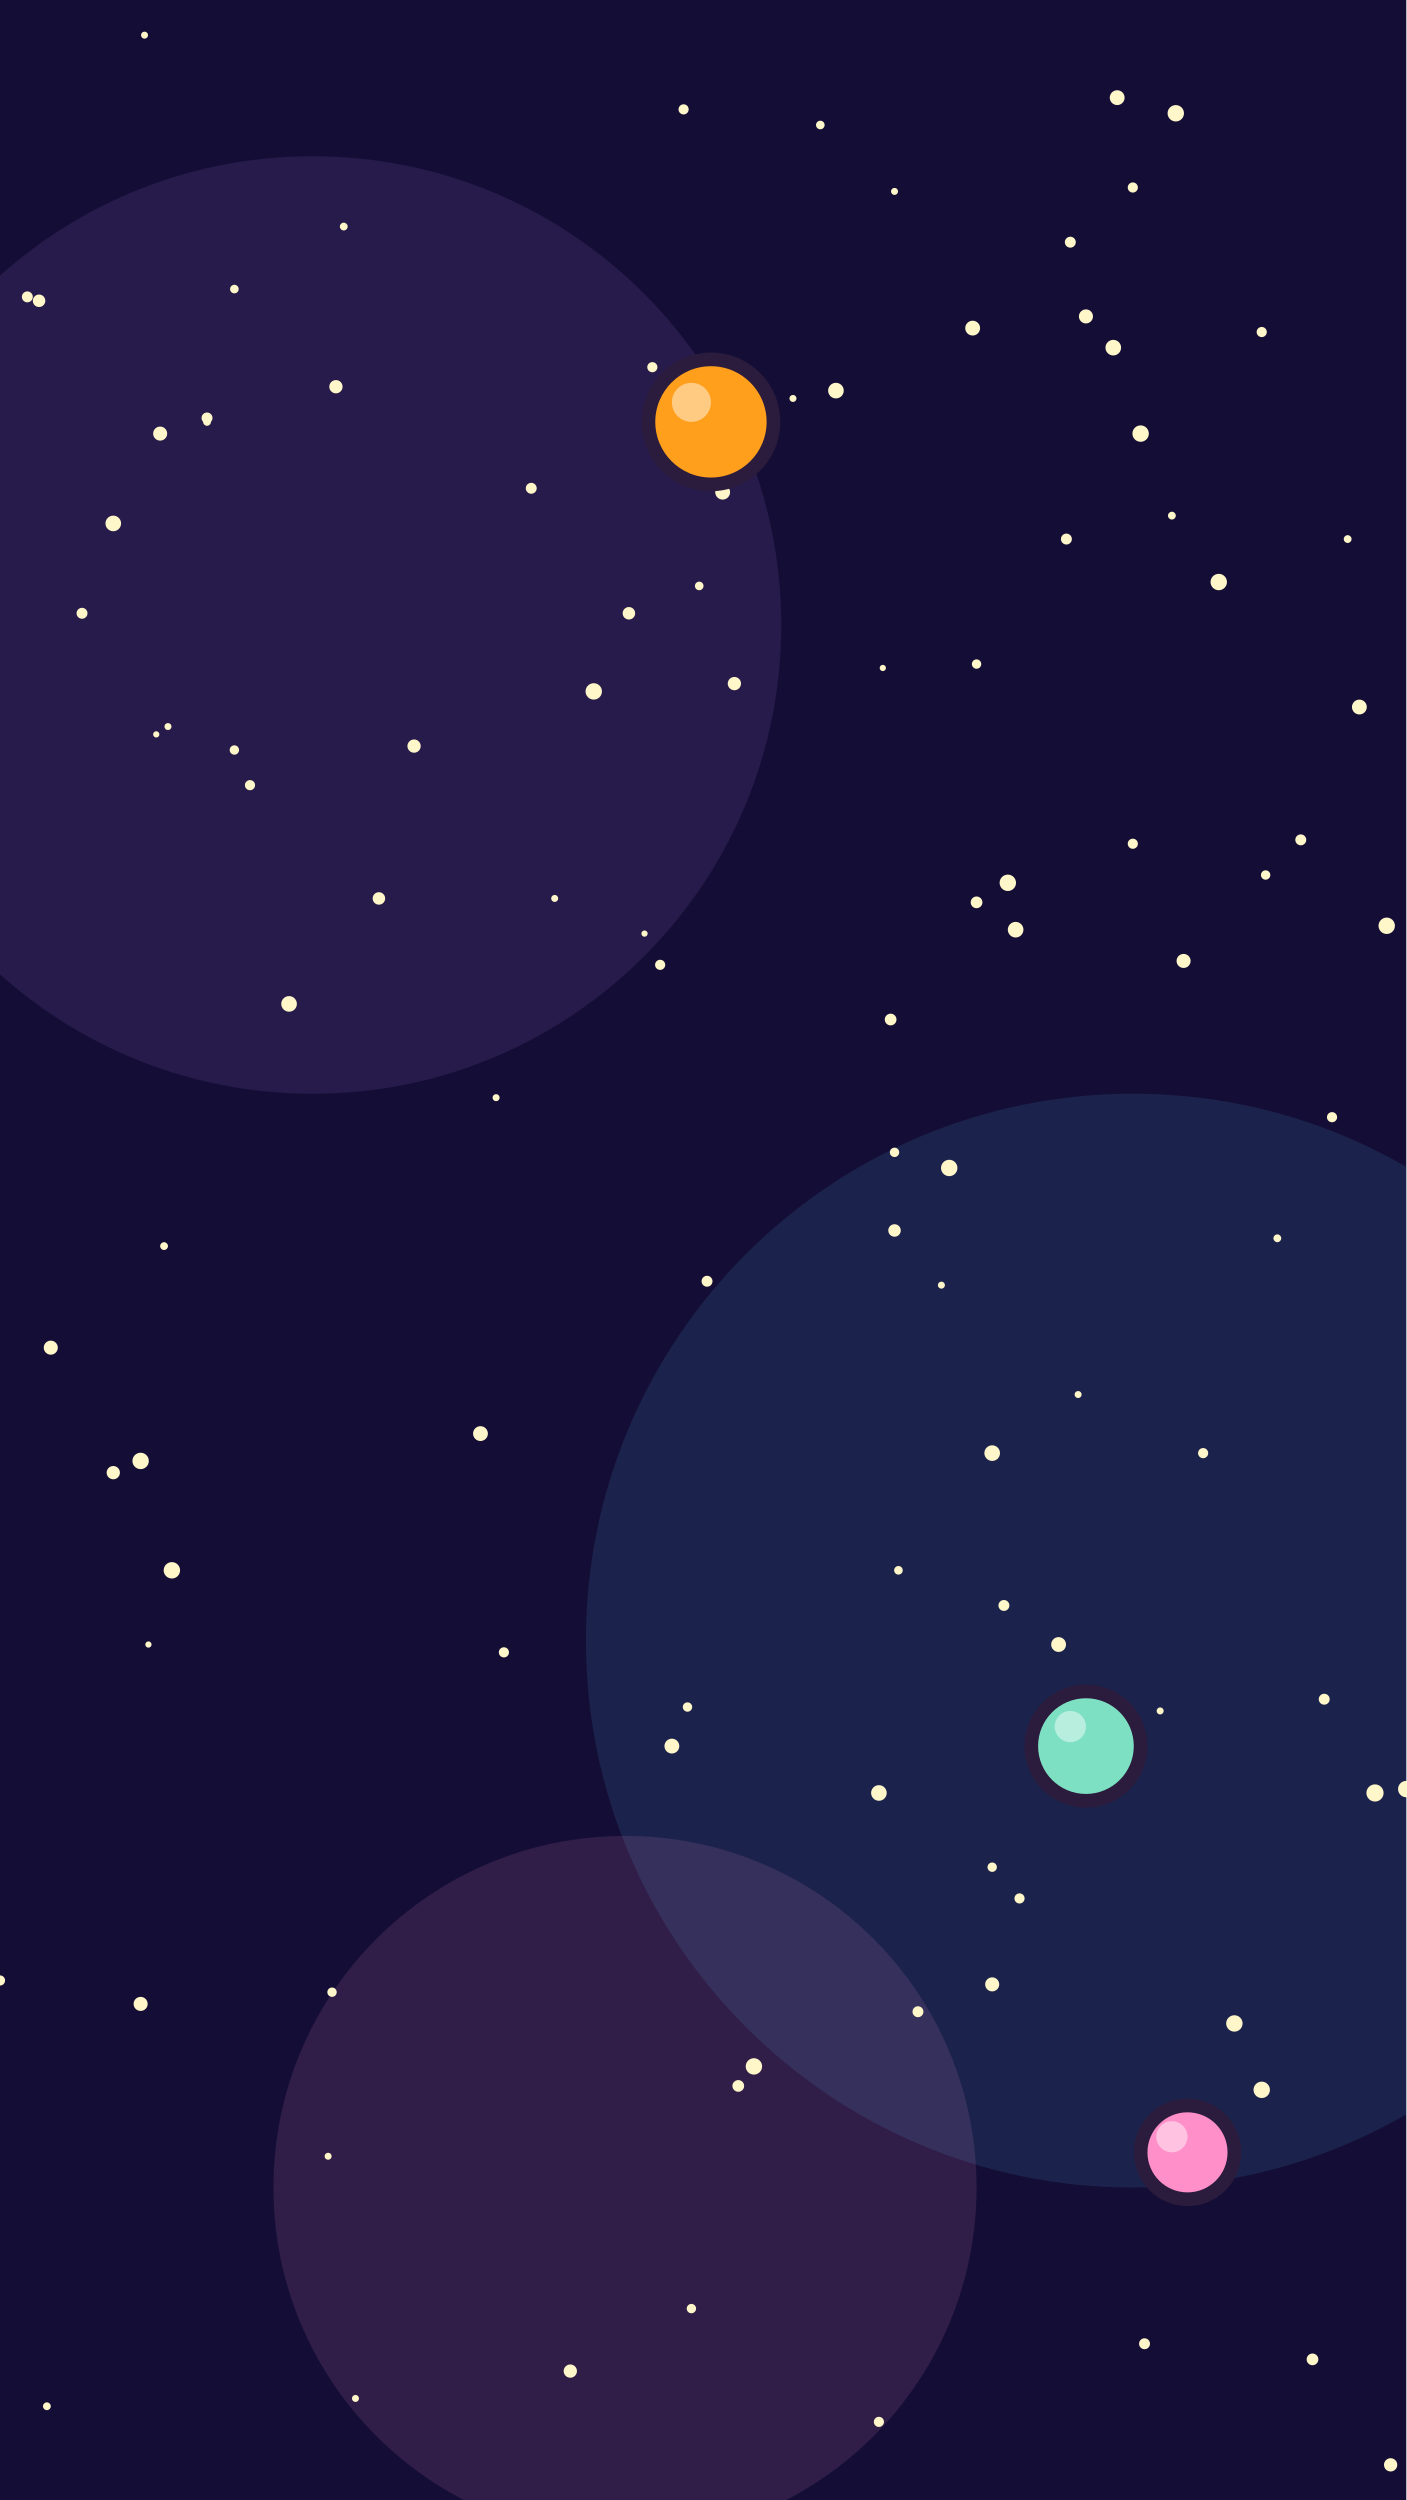
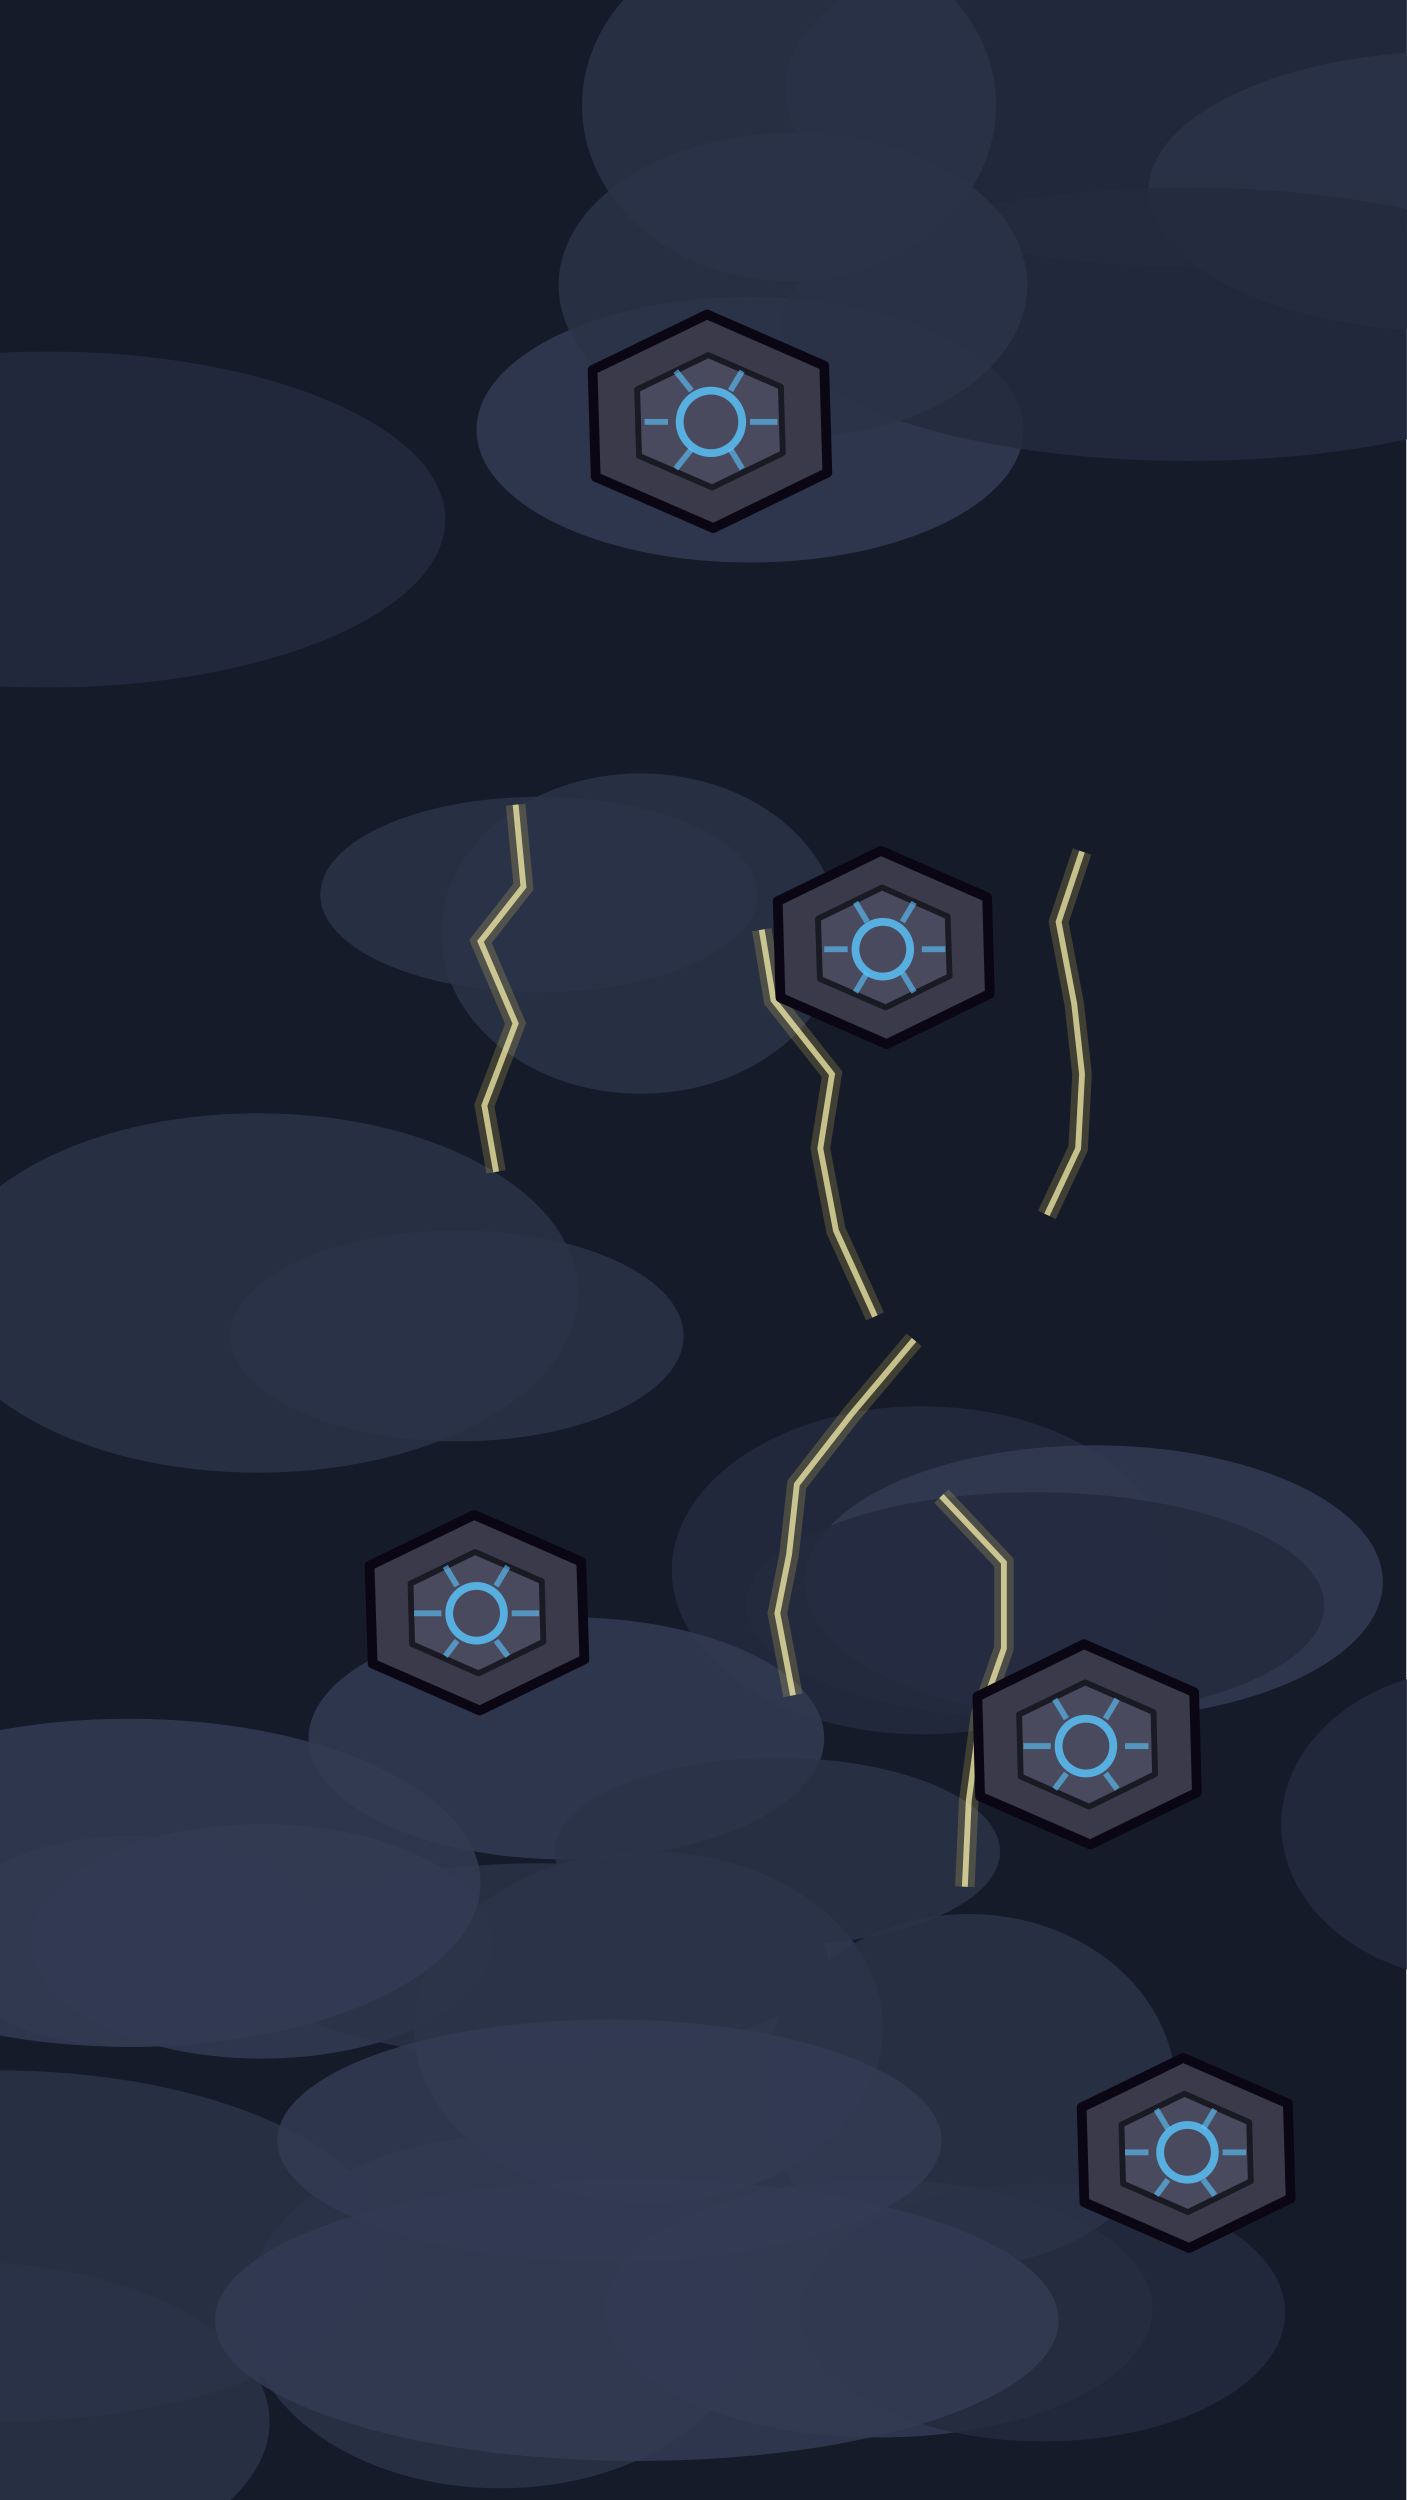
<svg xmlns="http://www.w3.org/2000/svg" viewBox="0 0 360 640" width="360" height="640">
-   <rect width="360" height="640" fill="#140E36" />
-   <g stroke="#2B1B3D" stroke-width="3.5" stroke-linejoin="round" stroke-linecap="round">
-     <circle cx="80" cy="160" r="120" fill="#B07CE8" stroke="none" opacity=".12" />
-     <circle cx="290" cy="420" r="140" fill="#4FC3F7" stroke="none" opacity=".12" />
-     <circle cx="160" cy="560" r="90" fill="#FF8FC8" stroke="none" opacity=".12" />
-     <circle cx="230" cy="402" r="1.1" fill="#FFF6C9" stroke="none" />
-     <circle cx="290" cy="216" r="1.3" fill="#FFF6C9" stroke="none" />
-     <circle cx="258" cy="226" r="2.1" fill="#FFF6C9" stroke="none" />
-     <circle cx="165" cy="239" r="0.8" fill="#FFF6C9" stroke="none" />
-     <circle cx="273" cy="138" r="1.4" fill="#FFF6C9" stroke="none" />
-     <circle cx="243" cy="299" r="2.1" fill="#FFF6C9" stroke="none" />
-     <circle cx="142" cy="230" r="0.9" fill="#FFF6C9" stroke="none" />
-     <circle cx="10" cy="77" r="1.6" fill="#FFF6C9" stroke="none" />
-     <circle cx="42" cy="319" r="1.0" fill="#FFF6C9" stroke="none" />
-     <circle cx="286" cy="25" r="1.9" fill="#FFF6C9" stroke="none" />
-     <circle cx="336" cy="604" r="1.5" fill="#FFF6C9" stroke="none" />
-     <circle cx="292" cy="111" r="2.1" fill="#FFF6C9" stroke="none" />
-     <circle cx="352" cy="459" r="2.2" fill="#FFF6C9" stroke="none" />
-     <circle cx="225" cy="620" r="1.3" fill="#FFF6C9" stroke="none" />
-     <circle cx="29" cy="134" r="2.0" fill="#FFF6C9" stroke="none" />
-     <circle cx="303" cy="246" r="1.8" fill="#FFF6C9" stroke="none" />
-     <circle cx="324" cy="224" r="1.2" fill="#FFF6C9" stroke="none" />
-     <circle cx="355" cy="237" r="2.1" fill="#FFF6C9" stroke="none" />
-     <circle cx="91" cy="614" r="0.9" fill="#FFF6C9" stroke="none" />
-     <circle cx="127" cy="281" r="0.9" fill="#FFF6C9" stroke="none" />
-     <circle cx="293" cy="600" r="1.4" fill="#FFF6C9" stroke="none" />
-     <circle cx="250" cy="170" r="1.2" fill="#FFF6C9" stroke="none" />
-     <circle cx="241" cy="329" r="0.9" fill="#FFF6C9" stroke="none" />
-     <circle cx="356" cy="631" r="1.7" fill="#FFF6C9" stroke="none" />
-     <circle cx="333" cy="215" r="1.4" fill="#FFF6C9" stroke="none" />
-     <circle cx="229" cy="49" r="0.9" fill="#FFF6C9" stroke="none" />
-     <circle cx="185" cy="126" r="1.9" fill="#FFF6C9" stroke="none" />
-     <circle cx="228" cy="261" r="1.5" fill="#FFF6C9" stroke="none" />
-     <circle cx="249" cy="84" r="1.9" fill="#FFF6C9" stroke="none" />
-     <circle cx="300" cy="132" r="1.0" fill="#FFF6C9" stroke="none" />
-     <circle cx="271" cy="421" r="1.9" fill="#FFF6C9" stroke="none" />
-     <circle cx="360" cy="458" r="2.1" fill="#FFF6C9" stroke="none" />
-     <circle cx="74" cy="257" r="2.0" fill="#FFF6C9" stroke="none" />
-     <circle cx="257" cy="411" r="1.4" fill="#FFF6C9" stroke="none" />
-     <circle cx="84" cy="552" r="0.9" fill="#FFF6C9" stroke="none" />
-     <circle cx="323" cy="535" r="2.1" fill="#FFF6C9" stroke="none" />
-     <circle cx="13" cy="345" r="1.8" fill="#FFF6C9" stroke="none" />
-     <circle cx="146" cy="607" r="1.7" fill="#FFF6C9" stroke="none" />
-     <circle cx="301" cy="29" r="2.1" fill="#FFF6C9" stroke="none" />
-     <circle cx="64" cy="201" r="1.3" fill="#FFF6C9" stroke="none" />
-     <circle cx="274" cy="62" r="1.4" fill="#FFF6C9" stroke="none" />
-     <circle cx="308" cy="372" r="1.3" fill="#FFF6C9" stroke="none" />
-     <circle cx="203" cy="102" r="0.9" fill="#FFF6C9" stroke="none" />
-     <circle cx="161" cy="157" r="1.6" fill="#FFF6C9" stroke="none" />
-     <circle cx="41" cy="111" r="1.8" fill="#FFF6C9" stroke="none" />
-     <circle cx="285" cy="89" r="2.0" fill="#FFF6C9" stroke="none" />
-     <circle cx="274" cy="445" r="1.6" fill="#FFF6C9" stroke="none" />
-     <circle cx="40" cy="188" r="0.8" fill="#FFF6C9" stroke="none" />
-     <circle cx="311" cy="546" r="0.9" fill="#FFF6C9" stroke="none" />
-     <circle cx="312" cy="149" r="2.1" fill="#FFF6C9" stroke="none" />
-     <circle cx="250" cy="231" r="1.5" fill="#FFF6C9" stroke="none" />
-     <circle cx="229" cy="315" r="1.6" fill="#FFF6C9" stroke="none" />
-     <circle cx="290" cy="48" r="1.3" fill="#FFF6C9" stroke="none" />
-     <circle cx="339" cy="435" r="1.4" fill="#FFF6C9" stroke="none" />
-     <circle cx="0" cy="507" r="1.3" fill="#FFF6C9" stroke="none" />
-     <circle cx="179" cy="150" r="1.1" fill="#FFF6C9" stroke="none" />
-     <circle cx="348" cy="181" r="1.9" fill="#FFF6C9" stroke="none" />
-     <circle cx="36" cy="513" r="1.8" fill="#FFF6C9" stroke="none" />
-     <circle cx="229" cy="295" r="1.2" fill="#FFF6C9" stroke="none" />
-     <circle cx="36" cy="374" r="2.1" fill="#FFF6C9" stroke="none" />
-     <circle cx="176" cy="437" r="1.2" fill="#FFF6C9" stroke="none" />
-     <circle cx="193" cy="529" r="2.1" fill="#FFF6C9" stroke="none" />
-     <circle cx="172" cy="447" r="1.9" fill="#FFF6C9" stroke="none" />
-     <circle cx="226" cy="171" r="0.8" fill="#FFF6C9" stroke="none" />
-     <circle cx="278" cy="81" r="1.8" fill="#FFF6C9" stroke="none" />
-     <circle cx="129" cy="423" r="1.3" fill="#FFF6C9" stroke="none" />
-     <circle cx="29" cy="377" r="1.7" fill="#FFF6C9" stroke="none" />
-     <circle cx="260" cy="238" r="2.0" fill="#FFF6C9" stroke="none" />
-     <circle cx="175" cy="28" r="1.3" fill="#FFF6C9" stroke="none" />
-     <circle cx="60" cy="74" r="1.1" fill="#FFF6C9" stroke="none" />
-     <circle cx="210" cy="32" r="1.1" fill="#FFF6C9" stroke="none" />
-     <circle cx="60" cy="192" r="1.2" fill="#FFF6C9" stroke="none" />
-     <circle cx="316" cy="518" r="2.1" fill="#FFF6C9" stroke="none" />
-     <circle cx="21" cy="157" r="1.4" fill="#FFF6C9" stroke="none" />
-     <circle cx="194" cy="106" r="1.1" fill="#FFF6C9" stroke="none" />
-     <circle cx="327" cy="317" r="1.0" fill="#FFF6C9" stroke="none" />
-     <circle cx="106" cy="191" r="1.7" fill="#FFF6C9" stroke="none" />
-     <circle cx="88" cy="58" r="1.0" fill="#FFF6C9" stroke="none" />
-     <circle cx="85" cy="510" r="1.2" fill="#FFF6C9" stroke="none" />
-     <circle cx="345" cy="138" r="1.0" fill="#FFF6C9" stroke="none" />
-     <circle cx="214" cy="100" r="2.0" fill="#FFF6C9" stroke="none" />
-     <circle cx="276" cy="357" r="0.9" fill="#FFF6C9" stroke="none" />
-     <circle cx="254" cy="478" r="1.2" fill="#FFF6C9" stroke="none" />
-     <circle cx="123" cy="367" r="1.9" fill="#FFF6C9" stroke="none" />
-     <circle cx="323" cy="85" r="1.3" fill="#FFF6C9" stroke="none" />
-     <circle cx="37" cy="9" r="0.9" fill="#FFF6C9" stroke="none" />
-     <circle cx="86" cy="99" r="1.7" fill="#FFF6C9" stroke="none" />
-     <circle cx="297" cy="438" r="0.9" fill="#FFF6C9" stroke="none" />
-     <circle cx="152" cy="177" r="2.1" fill="#FFF6C9" stroke="none" />
-     <circle cx="53" cy="107" r="1.4" fill="#FFF6C9" stroke="none" />
-     <circle cx="12" cy="616" r="1.0" fill="#FFF6C9" stroke="none" />
-     <circle cx="235" cy="515" r="1.4" fill="#FFF6C9" stroke="none" />
-     <circle cx="225" cy="459" r="2.0" fill="#FFF6C9" stroke="none" />
-     <circle cx="167" cy="94" r="1.3" fill="#FFF6C9" stroke="none" />
-     <circle cx="188" cy="175" r="1.7" fill="#FFF6C9" stroke="none" />
-     <circle cx="177" cy="591" r="1.2" fill="#FFF6C9" stroke="none" />
-     <circle cx="97" cy="230" r="1.6" fill="#FFF6C9" stroke="none" />
-     <circle cx="181" cy="328" r="1.4" fill="#FFF6C9" stroke="none" />
-     <circle cx="53" cy="108" r="1.0" fill="#FFF6C9" stroke="none" />
-     <circle cx="254" cy="508" r="1.8" fill="#FFF6C9" stroke="none" />
-     <circle cx="261" cy="486" r="1.3" fill="#FFF6C9" stroke="none" />
-     <circle cx="44" cy="402" r="2.1" fill="#FFF6C9" stroke="none" />
-     <circle cx="7" cy="76" r="1.4" fill="#FFF6C9" stroke="none" />
-     <circle cx="341" cy="286" r="1.3" fill="#FFF6C9" stroke="none" />
-     <circle cx="38" cy="421" r="0.8" fill="#FFF6C9" stroke="none" />
-     <circle cx="169" cy="247" r="1.3" fill="#FFF6C9" stroke="none" />
-     <circle cx="189" cy="534" r="1.5" fill="#FFF6C9" stroke="none" />
-     <circle cx="136" cy="125" r="1.4" fill="#FFF6C9" stroke="none" />
-     <circle cx="254" cy="372" r="2.0" fill="#FFF6C9" stroke="none" />
-     <circle cx="43" cy="186" r="0.9" fill="#FFF6C9" stroke="none" />
-     <circle cx="182" cy="108" r="16" fill="#FF9F1C" />
-     <circle cx="177" cy="103" r="5" fill="#FFFFFF" stroke="none" opacity=".45" />
-     <circle cx="278" cy="447" r="14" fill="#7EE0C3" />
-     <circle cx="274" cy="442" r="4" fill="#FFFFFF" stroke="none" opacity=".45" />
-     <circle cx="304" cy="551" r="12" fill="#FF8FC8" />
-     <circle cx="300" cy="547" r="4" fill="#FFFFFF" stroke="none" opacity=".45" />
-   </g>
+   <defs />
+   <rect width="360" height="640" fill="#161B2A" />
+   <ellipse cx="236" cy="402" rx="64" ry="42" fill="#232A3E" opacity=".85" />
+   <ellipse cx="192" cy="110" rx="70" ry="34" fill="#323B54" opacity=".85" />
+   <ellipse cx="164" cy="239" rx="51" ry="41" fill="#2A3248" opacity=".85" />
+   <ellipse cx="34" cy="497" rx="50" ry="27" fill="#2A3248" opacity=".85" />
+   <ellipse cx="138" cy="229" rx="56" ry="25" fill="#2A3248" opacity=".85" />
+   <ellipse cx="67" cy="497" rx="59" ry="30" fill="#323B54" opacity=".85" />
+   <ellipse cx="298" cy="23" rx="97" ry="45" fill="#232A3E" opacity=".85" />
+   <ellipse cx="166" cy="519" rx="60" ry="45" fill="#323B54" opacity=".85" />
+   <ellipse cx="373" cy="49" rx="79" ry="36" fill="#2A3248" opacity=".85" />
+   <ellipse cx="12" cy="133" rx="102" ry="43" fill="#232A3E" opacity=".85" />
+   <ellipse cx="138" cy="502" rx="74" ry="25" fill="#2A3248" opacity=".85" />
+   <ellipse cx="128" cy="592" rx="65" ry="45" fill="#2A3248" opacity=".85" />
+   <ellipse cx="-10" cy="620" rx="79" ry="41" fill="#2A3248" opacity=".85" />
+   <ellipse cx="145" cy="445" rx="66" ry="31" fill="#323B54" opacity=".85" />
+   <ellipse cx="199" cy="474" rx="57" ry="24" fill="#2A3248" opacity=".85" />
+   <ellipse cx="225" cy="591" rx="70" ry="33" fill="#323B54" opacity=".85" />
+   <ellipse cx="304" cy="83" rx="104" ry="35" fill="#232A3E" opacity=".85" />
+   <ellipse cx="280" cy="405" rx="74" ry="35" fill="#323B54" opacity=".85" />
+   <ellipse cx="66" cy="331" rx="82" ry="46" fill="#2A3248" opacity=".85" />
+   <ellipse cx="33" cy="482" rx="90" ry="42" fill="#323B54" opacity=".85" />
+   <ellipse cx="267" cy="592" rx="62" ry="33" fill="#232A3E" opacity=".85" />
+   <ellipse cx="265" cy="411" rx="74" ry="29" fill="#232A3E" opacity=".85" />
+   <ellipse cx="-1" cy="575" rx="100" ry="45" fill="#2A3248" opacity=".85" />
+   <ellipse cx="379" cy="467" rx="51" ry="40" fill="#232A3E" opacity=".85" />
+   <ellipse cx="248" cy="535" rx="53" ry="45" fill="#2A3248" opacity=".85" />
+   <ellipse cx="117" cy="342" rx="58" ry="27" fill="#2A3248" opacity=".85" />
+   <ellipse cx="156" cy="548" rx="85" ry="31" fill="#323B54" opacity=".85" />
+   <ellipse cx="163" cy="594" rx="108" ry="36" fill="#323B54" opacity=".85" />
+   <ellipse cx="203" cy="73" rx="60" ry="39" fill="#2A3248" opacity=".85" />
+   <ellipse cx="202" cy="27" rx="53" ry="45" fill="#2A3248" opacity=".85" />
+   <path d="M234 343 L218 362 L204 380 L202 398 L199 413 L203 434" fill="none" stroke="#FFE45C" stroke-width="5" opacity=".18" />
+   <path d="M234 343 L218 362 L204 380 L202 398 L199 413 L203 434" fill="none" stroke="#FFF6B0" stroke-width="1.5" opacity=".7" />
+   <path d="M195 238 L198 256 L213 275 L210 294 L214 315 L224 337" fill="none" stroke="#FFE45C" stroke-width="5" opacity=".18" />
+   <path d="M195 238 L198 256 L213 275 L210 294 L214 315 L224 337" fill="none" stroke="#FFF6B0" stroke-width="1.5" opacity=".7" />
+   <path d="M132 206 L134 227 L123 241 L132 262 L124 283 L127 300" fill="none" stroke="#FFE45C" stroke-width="5" opacity=".18" />
+   <path d="M132 206 L134 227 L123 241 L132 262 L124 283 L127 300" fill="none" stroke="#FFF6B0" stroke-width="1.5" opacity=".7" />
+   <path d="M241 383 L257 400 L257 422 L251 439 L248 461 L247 483" fill="none" stroke="#FFE45C" stroke-width="5" opacity=".18" />
+   <path d="M241 383 L257 400 L257 422 L251 439 L248 461 L247 483" fill="none" stroke="#FFF6B0" stroke-width="1.5" opacity=".7" />
+   <path d="M277 218 L271 236 L275 257 L277 275 L276 294 L268 311" fill="none" stroke="#FFE45C" stroke-width="5" opacity=".18" />
+   <path d="M277 218 L271 236 L275 257 L277 275 L276 294 L268 311" fill="none" stroke="#FFF6B0" stroke-width="1.5" opacity=".7" />
+   <path d="M211.8 121.0 L182.6 135.2 L152.5 122.1 L151.7 94.7 L181.0 80.5 L211.0 93.6 Z" fill="#3A3A4A" stroke="#0A0614" stroke-width="2.5" stroke-linejoin="round" />
+   <path d="M200.4 116.0 L182.3 124.8 L163.6 116.7 L163.1 99.7 L181.3 90.9 L199.9 99.0 Z" fill="#4A4A5E" stroke="#1A1A24" stroke-width="1.5" stroke-linejoin="round" />
+   <circle cx="182" cy="108" r="8" fill="none" stroke="#5AC8FF" stroke-width="2" opacity=".8" />
+   <path d="M192 108 L199 108" stroke="#5AC8FF" stroke-width="1.5" opacity=".6" />
+   <path d="M187 115 L190 120" stroke="#5AC8FF" stroke-width="1.5" opacity=".6" />
+   <path d="M177 115 L173 120" stroke="#5AC8FF" stroke-width="1.5" opacity=".6" />
+   <path d="M171 108 L165 108" stroke="#5AC8FF" stroke-width="1.5" opacity=".6" />
+   <path d="M177 100 L173 95" stroke="#5AC8FF" stroke-width="1.5" opacity=".6" />
+   <path d="M187 100 L190 95" stroke="#5AC8FF" stroke-width="1.5" opacity=".6" />
+   <path d="M306.4 458.9 L279.1 472.2 L250.9 459.9 L250.2 434.3 L277.5 420.9 L305.7 433.2 Z" fill="#3A3A4A" stroke="#0A0614" stroke-width="2.5" stroke-linejoin="round" />
+   <path d="M295.7 454.2 L278.8 462.5 L261.3 454.8 L260.9 438.9 L277.8 430.7 L295.3 438.3 Z" fill="#4A4A5E" stroke="#1A1A24" stroke-width="1.5" stroke-linejoin="round" />
+   <circle cx="278" cy="447" r="7" fill="none" stroke="#5AC8FF" stroke-width="2" opacity=".8" />
+   <path d="M288 447 L294 447" stroke="#5AC8FF" stroke-width="1.5" opacity=".6" />
+   <path d="M283 454 L286 458" stroke="#5AC8FF" stroke-width="1.5" opacity=".6" />
+   <path d="M273 454 L270 458" stroke="#5AC8FF" stroke-width="1.5" opacity=".6" />
+   <path d="M269 447 L262 447" stroke="#5AC8FF" stroke-width="1.5" opacity=".6" />
+   <path d="M273 440 L270 435" stroke="#5AC8FF" stroke-width="1.5" opacity=".6" />
+   <path d="M283 440 L286 435" stroke="#5AC8FF" stroke-width="1.5" opacity=".6" />
+   <path d="M330.4 562.8 L304.4 575.5 L277.6 563.8 L276.9 539.5 L302.9 526.8 L329.7 538.5 Z" fill="#3A3A4A" stroke="#0A0614" stroke-width="2.5" stroke-linejoin="round" />
+   <path d="M320.2 558.4 L304.1 566.3 L287.5 559.0 L287.1 543.9 L303.2 536.0 L319.8 543.3 Z" fill="#4A4A5E" stroke="#1A1A24" stroke-width="1.5" stroke-linejoin="round" />
+   <circle cx="304" cy="551" r="7" fill="none" stroke="#5AC8FF" stroke-width="2" opacity=".8" />
+   <path d="M313 551 L319 551" stroke="#5AC8FF" stroke-width="1.5" opacity=".6" />
+   <path d="M308 558 L311 562" stroke="#5AC8FF" stroke-width="1.5" opacity=".6" />
+   <path d="M299 558 L296 562" stroke="#5AC8FF" stroke-width="1.5" opacity=".6" />
+   <path d="M294 551 L288 551" stroke="#5AC8FF" stroke-width="1.5" opacity=".6" />
+   <path d="M299 545 L296 540" stroke="#5AC8FF" stroke-width="1.5" opacity=".6" />
+   <path d="M308 545 L311 540" stroke="#5AC8FF" stroke-width="1.5" opacity=".6" />
+   <path d="M253.4 254.4 L227.0 267.3 L199.8 255.4 L199.1 230.7 L225.5 217.8 L252.7 229.7 Z" fill="#3A3A4A" stroke="#0A0614" stroke-width="2.5" stroke-linejoin="round" />
+   <path d="M243.1 249.9 L226.7 257.9 L209.9 250.6 L209.4 235.2 L225.8 227.2 L242.6 234.6 Z" fill="#4A4A5E" stroke="#1A1A24" stroke-width="1.5" stroke-linejoin="round" />
+   <circle cx="226" cy="243" r="7" fill="none" stroke="#5AC8FF" stroke-width="2" opacity=".8" />
+   <path d="M236 243 L242 243" stroke="#5AC8FF" stroke-width="1.5" opacity=".6" />
+   <path d="M231 249 L234 254" stroke="#5AC8FF" stroke-width="1.5" opacity=".6" />
+   <path d="M222 249 L219 254" stroke="#5AC8FF" stroke-width="1.5" opacity=".6" />
+   <path d="M217 243 L211 243" stroke="#5AC8FF" stroke-width="1.5" opacity=".6" />
+   <path d="M222 236 L219 231" stroke="#5AC8FF" stroke-width="1.5" opacity=".6" />
+   <path d="M231 236 L234 231" stroke="#5AC8FF" stroke-width="1.5" opacity=".6" />
+   <path d="M149.6 424.8 L122.8 437.9 L95.4 425.9 L94.6 400.8 L121.4 387.8 L148.8 399.8 Z" fill="#3A3A4A" stroke="#0A0614" stroke-width="2.5" stroke-linejoin="round" />
+   <path d="M139.1 420.3 L122.5 428.4 L105.5 420.9 L105.1 405.4 L121.6 397.3 L138.7 404.8 Z" fill="#4A4A5E" stroke="#1A1A24" stroke-width="1.5" stroke-linejoin="round" />
+   <circle cx="122" cy="413" r="7" fill="none" stroke="#5AC8FF" stroke-width="2" opacity=".8" />
+   <path d="M131 413 L138 413" stroke="#5AC8FF" stroke-width="1.5" opacity=".6" />
+   <path d="M127 420 L130 424" stroke="#5AC8FF" stroke-width="1.5" opacity=".6" />
+   <path d="M117 420 L114 424" stroke="#5AC8FF" stroke-width="1.5" opacity=".6" />
+   <path d="M113 413 L106 413" stroke="#5AC8FF" stroke-width="1.5" opacity=".6" />
+   <path d="M117 406 L114 401" stroke="#5AC8FF" stroke-width="1.5" opacity=".6" />
+   <path d="M127 406 L130 401" stroke="#5AC8FF" stroke-width="1.5" opacity=".6" />
</svg>
